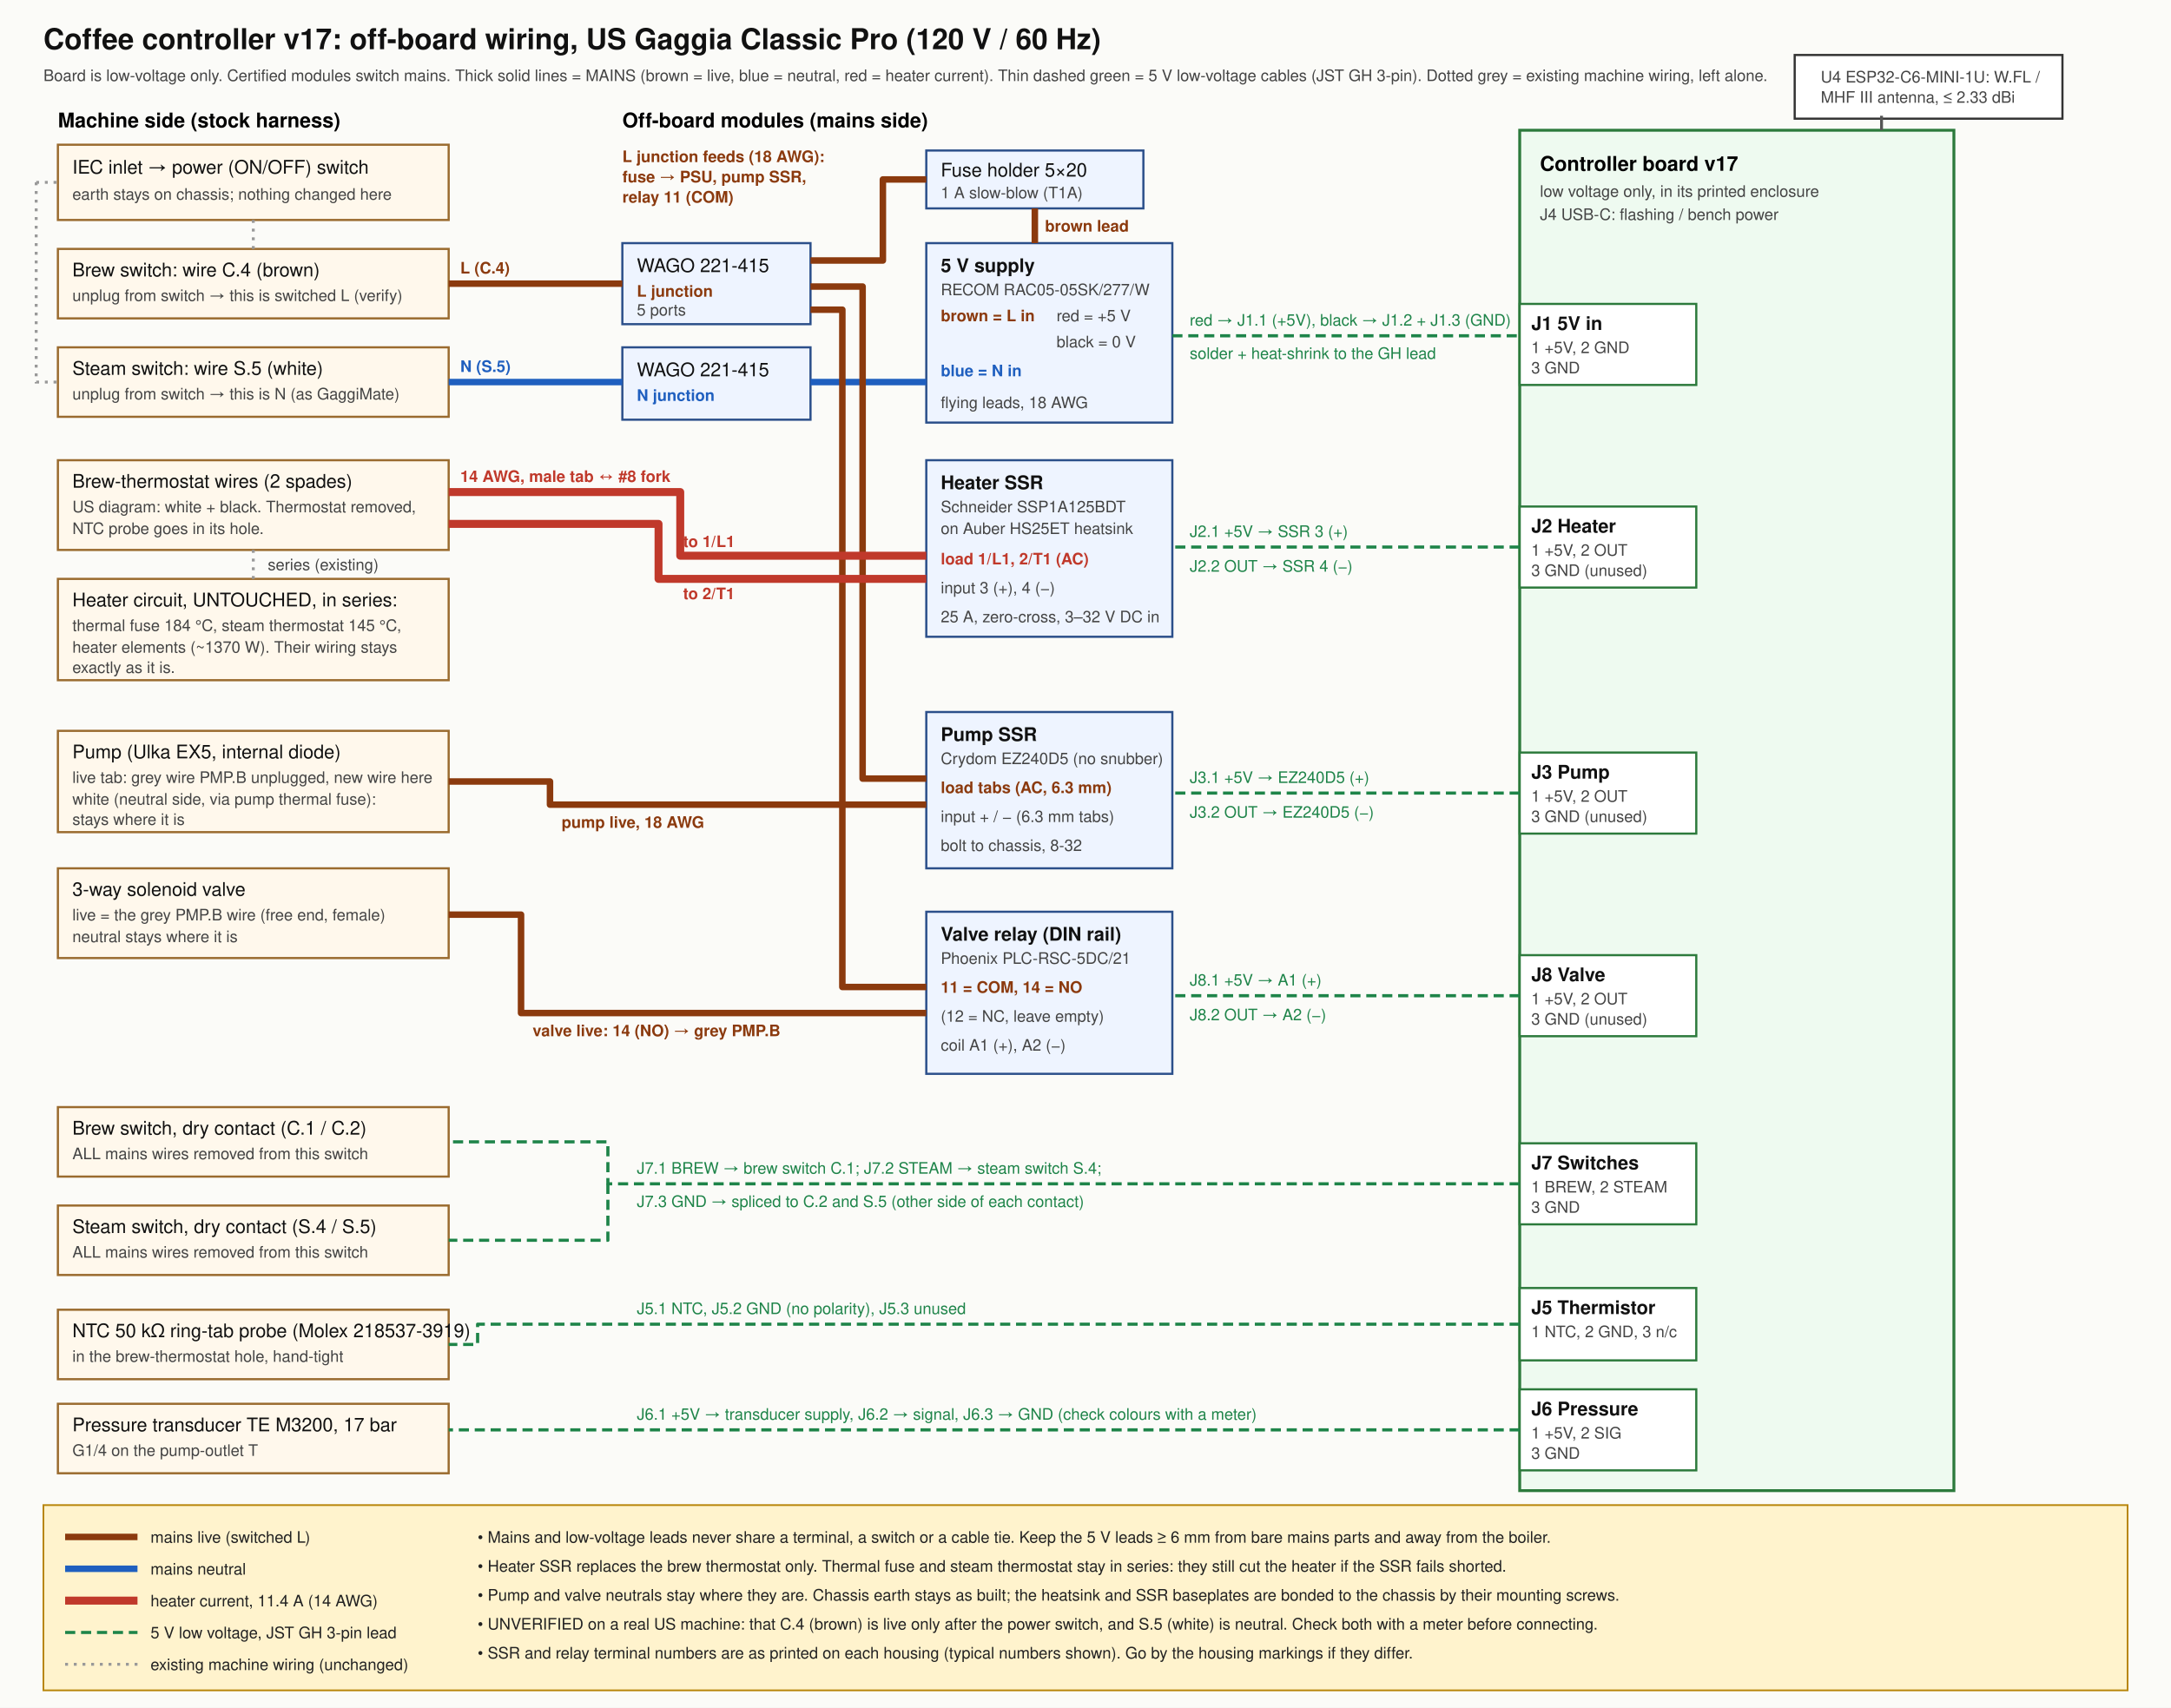
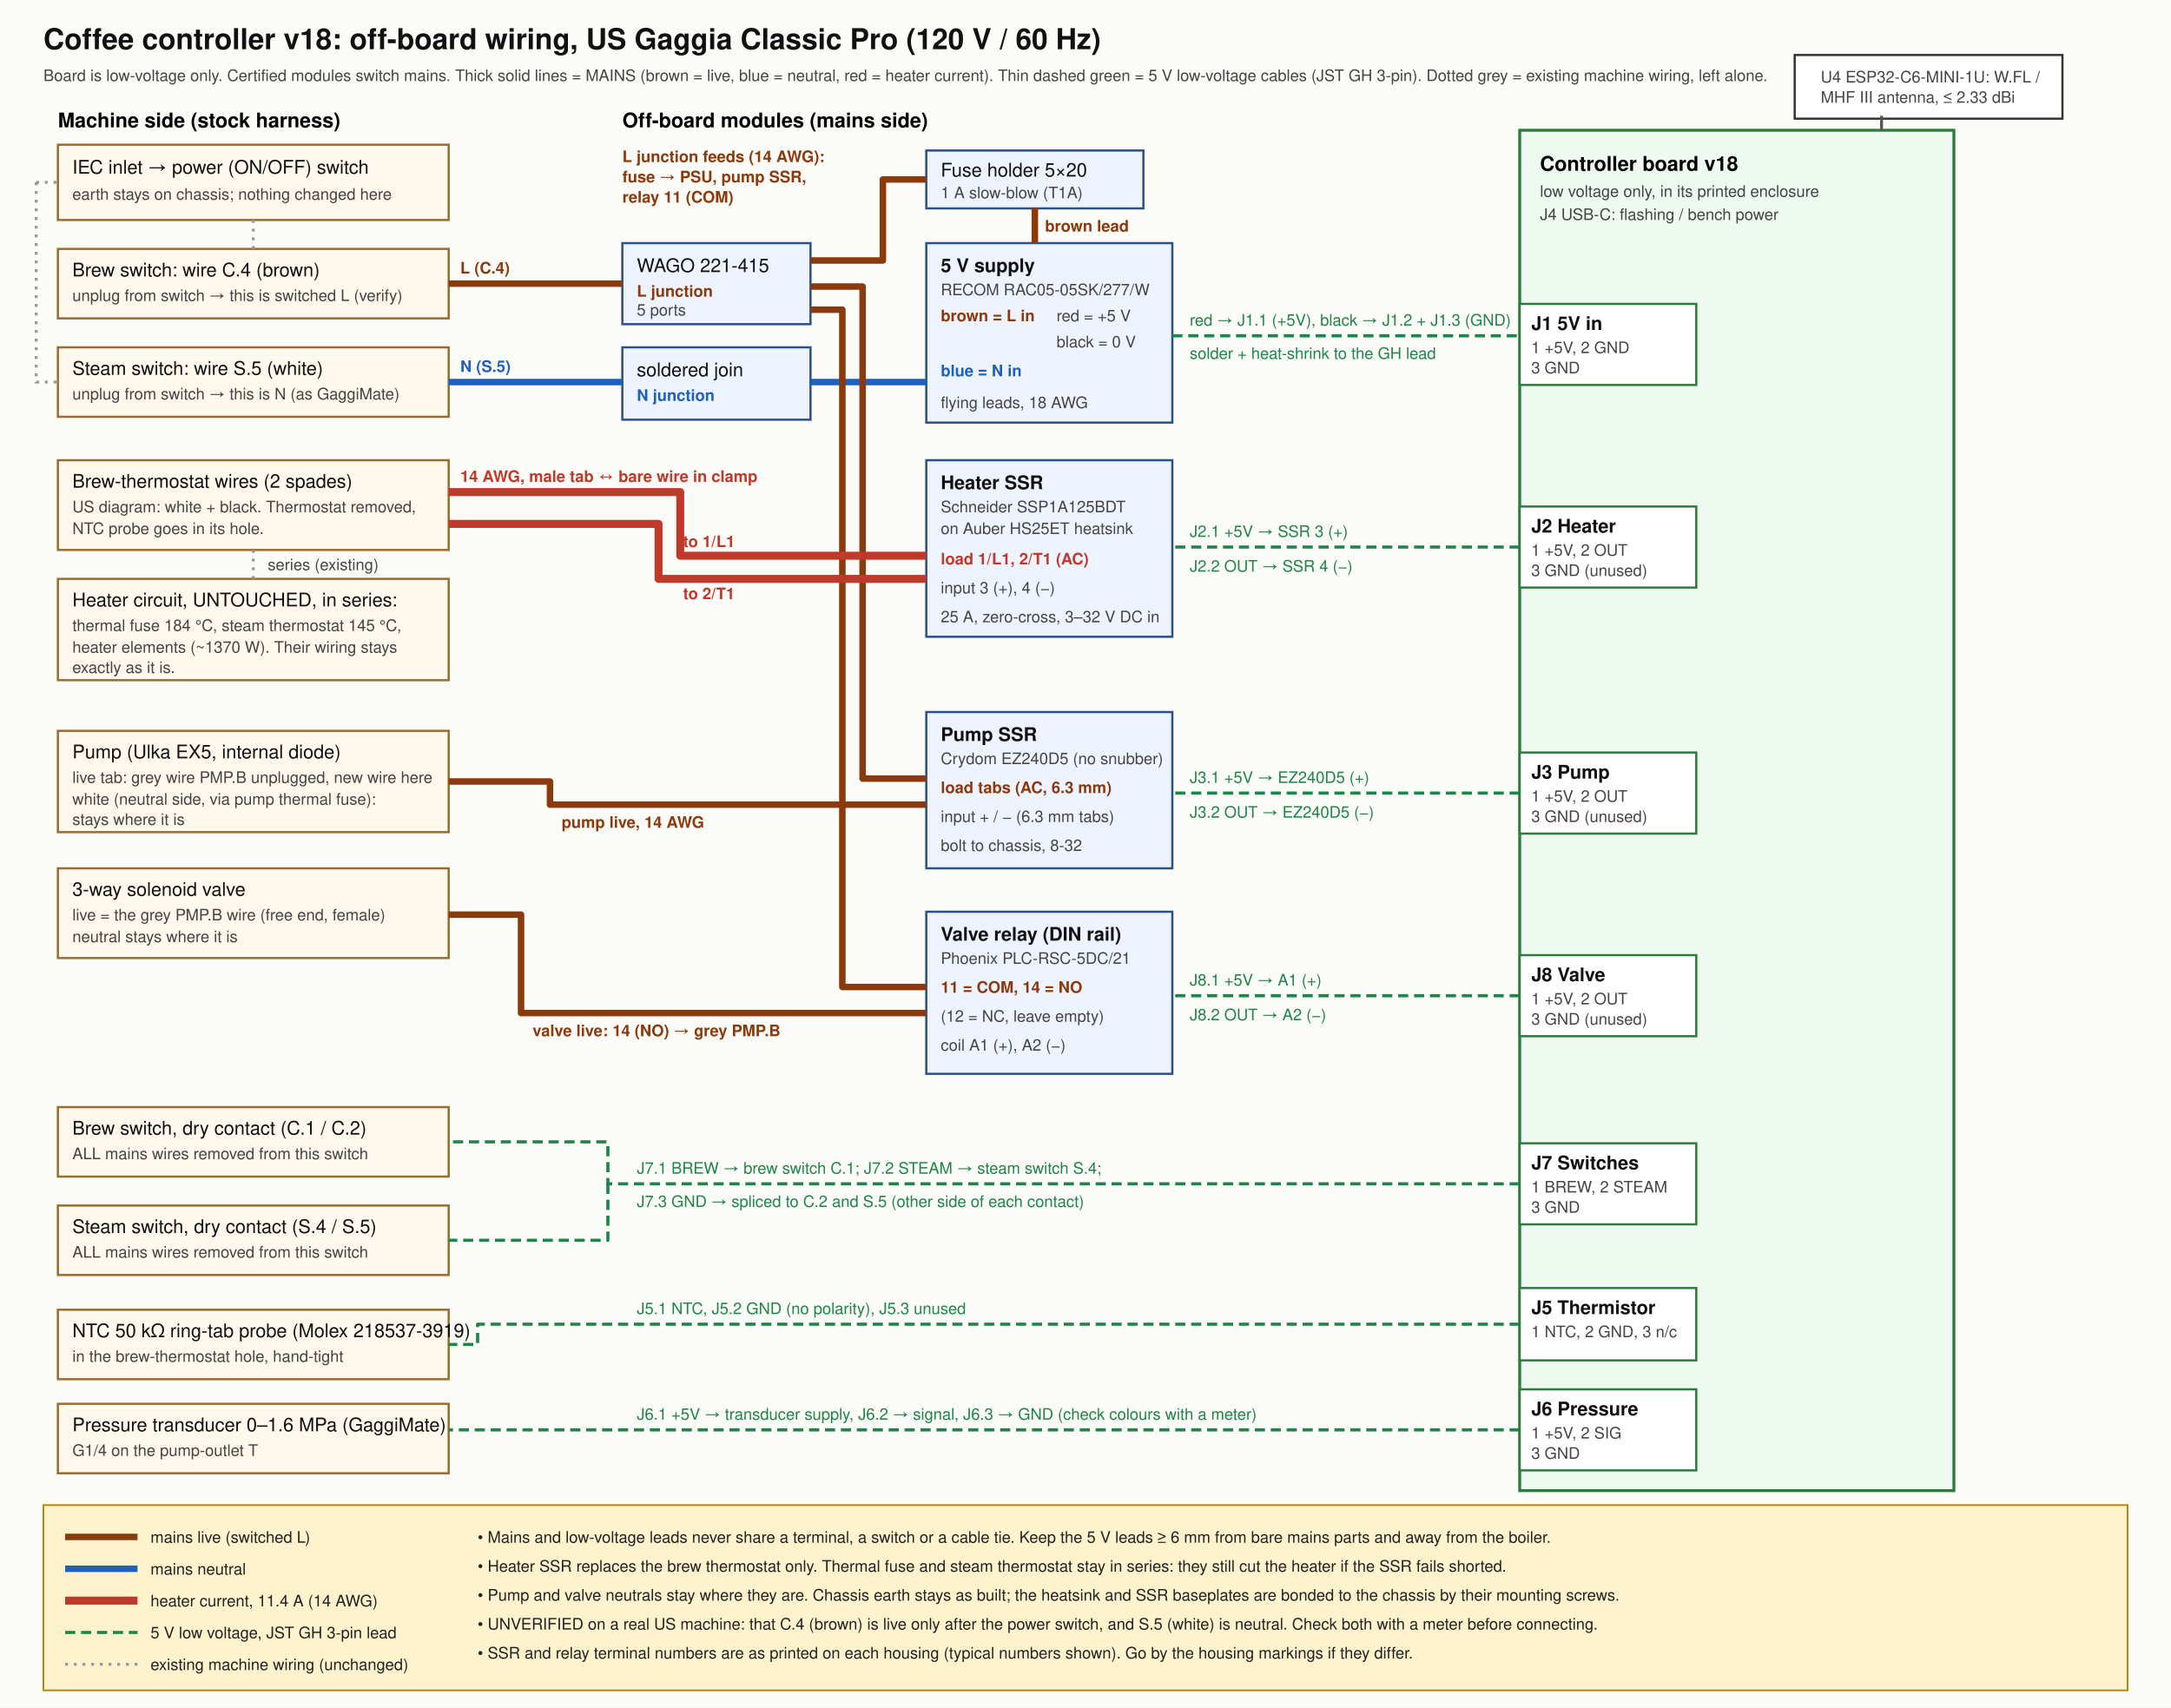
<svg xmlns="http://www.w3.org/2000/svg" width="1500" height="1180" viewBox="0 0 1500 1180" font-family="Helvetica, Arial, sans-serif" font-size="13">
  <defs>
    <marker id="dot" markerWidth="6" markerHeight="6" refX="3" refY="3">
      <circle cx="3" cy="3" r="2.5" fill="#222" />
    </marker>
  </defs>
  <style>
    .box { fill: #ffffff; stroke: #333; stroke-width: 1.5; }
    .mach { fill: #fff8ec; stroke: #9a6b2f; stroke-width: 1.5; }
    .mod { fill: #eef4ff; stroke: #2b4f8a; stroke-width: 1.5; }
    .brd { fill: #eefaf0; stroke: #2c7a3c; stroke-width: 2; }
    .conn { fill: #ffffff; stroke: #2c7a3c; stroke-width: 1.5; }
    .t { fill: #111; }
    .s { fill: #444; font-size: 11px; }
    .h { font-weight: bold; font-size: 14px; }
    .L { fill: none; stroke: #8b3a0e; stroke-width: 4.5; stroke-linejoin: round; }
    .N { fill: none; stroke: #1f5fbf; stroke-width: 4.5; stroke-linejoin: round; }
    .H { fill: none; stroke: #c0392b; stroke-width: 5.5; stroke-linejoin: round; }
    .ex { fill: none; stroke: #999; stroke-width: 2; stroke-dasharray: 2 4; }
    .lv { fill: none; stroke: #1e8449; stroke-width: 2.2; stroke-dasharray: 7 4; stroke-linejoin: round; }
    .lab { font-size: 11px; fill: #222; }
    .labL { font-size: 11px; fill: #8b3a0e; font-weight: bold; }
    .labN { font-size: 11px; fill: #1f5fbf; font-weight: bold; }
    .labH { font-size: 11px; fill: #c0392b; font-weight: bold; }
    .labV { font-size: 11px; fill: #1e8449; }
    .warn { fill: #fff3cd; stroke: #b8860b; stroke-width: 1.2; }
  </style>
  <rect x="0" y="0" width="1500" height="1180" fill="#fbfbf8" />
-   <text x="30" y="34" class="t" font-size="20" font-weight="bold">Coffee controller v17: off-board wiring, US Gaggia Classic Pro (120 V / 60 Hz)</text>
+   <text x="30" y="34" class="t" font-size="20" font-weight="bold">Coffee controller v18: off-board wiring, US Gaggia Classic Pro (120 V / 60 Hz)</text>
  <text x="30" y="56" class="s">Board is low-voltage only. Certified modules switch mains. Thick solid lines = MAINS (brown = live, blue = neutral, red = heater current). Thin dashed green = 5 V low-voltage cables (JST GH 3-pin). Dotted grey = existing machine wiring, left alone.</text>
  <text x="40" y="88" class="h">Machine side (stock harness)</text>
  <rect x="40" y="100" width="270" height="52" class="mach" />
  <text x="50" y="120" class="t">IEC inlet → power (ON/OFF) switch</text>
  <text x="50" y="138" class="s">earth stays on chassis; nothing changed here</text>
  <rect x="40" y="172" width="270" height="48" class="mach" />
  <text x="50" y="191" class="t">Brew switch: wire C.4 (brown)</text>
  <text x="50" y="208" class="s">unplug from switch → this is switched L (verify)</text>
  <rect x="40" y="240" width="270" height="48" class="mach" />
  <text x="50" y="259" class="t">Steam switch: wire S.5 (white)</text>
  <text x="50" y="276" class="s">unplug from switch → this is N (as GaggiMate)</text>
  <rect x="40" y="318" width="270" height="62" class="mach" />
  <text x="50" y="337" class="t">Brew-thermostat wires (2 spades)</text>
  <text x="50" y="354" class="s">US diagram: white + black. Thermostat removed,</text>
  <text x="50" y="369" class="s">NTC probe goes in its hole.</text>
  <rect x="40" y="400" width="270" height="70" class="mach" />
  <text x="50" y="419" class="t">Heater circuit, UNTOUCHED, in series:</text>
  <text x="50" y="436" class="s">thermal fuse 184 °C, steam thermostat 145 °C,</text>
  <text x="50" y="451" class="s">heater elements (~1370 W). Their wiring stays</text>
  <text x="50" y="465" class="s">exactly as it is.</text>
  <rect x="40" y="505" width="270" height="70" class="mach" />
  <text x="50" y="524" class="t">Pump (Ulka EX5, internal diode)</text>
  <text x="50" y="541" class="s">live tab: grey wire PMP.B unplugged, new wire here</text>
  <text x="50" y="556" class="s">white (neutral side, via pump thermal fuse):</text>
  <text x="50" y="570" class="s">stays where it is</text>
  <rect x="40" y="600" width="270" height="62" class="mach" />
  <text x="50" y="619" class="t">3-way solenoid valve</text>
  <text x="50" y="636" class="s">live = the grey PMP.B wire (free end, female)</text>
  <text x="50" y="651" class="s">neutral stays where it is</text>
  <rect x="40" y="765" width="270" height="48" class="mach" />
  <text x="50" y="784" class="t">Brew switch, dry contact (C.1 / C.2)</text>
  <text x="50" y="801" class="s">ALL mains wires removed from this switch</text>
  <rect x="40" y="833" width="270" height="48" class="mach" />
  <text x="50" y="852" class="t">Steam switch, dry contact (S.4 / S.5)</text>
  <text x="50" y="869" class="s">ALL mains wires removed from this switch</text>
  <rect x="40" y="905" width="270" height="48" class="mach" />
  <text x="50" y="924" class="t">NTC 50 kΩ ring-tab probe (Molex 218537-3919)</text>
  <text x="50" y="941" class="s">in the brew-thermostat hole, hand-tight</text>
  <rect x="40" y="970" width="270" height="48" class="mach" />
-   <text x="50" y="989" class="t">Pressure transducer TE M3200, 17 bar</text>
+   <text x="50" y="989" class="t">Pressure transducer 0–1.6 MPa (GaggiMate)</text>
  <text x="50" y="1006" class="s">G1/4 on the pump-outlet T</text>
  <path class="ex" d="M 175 152 L 175 172" />
  <path class="ex" d="M 25 126 L 25 264 L 40 264" />
  <path class="ex" d="M 25 126 L 40 126" />
  <path class="ex" d="M 175 380 L 175 400" />
  <text x="185" y="394" class="s">series (existing)</text>
  <text x="430" y="88" class="h">Off-board modules (mains side)</text>
  <rect x="430" y="168" width="130" height="56" class="mod" />
  <text x="440" y="188" class="t">WAGO 221-415</text>
  <text x="440" y="205" class="labL">L junction</text>
  <text x="440" y="218" class="s">5 ports</text>
  <rect x="430" y="240" width="130" height="50" class="mod" />
-   <text x="440" y="260" class="t">WAGO 221-415</text>
+   <text x="440" y="260" class="t">soldered join</text>
  <text x="440" y="277" class="labN">N junction</text>
  <rect x="640" y="104" width="150" height="40" class="mod" />
  <text x="650" y="122" class="t">Fuse holder 5×20</text>
  <text x="650" y="137" class="s">1 A slow-blow (T1A)</text>
  <rect x="640" y="168" width="170" height="124" class="mod" />
  <text x="650" y="188" class="t" font-weight="bold">5 V supply</text>
  <text x="650" y="204" class="s">RECOM RAC05-05SK/277/W</text>
  <text x="650" y="222" class="labL">brown = L in</text>
  <text x="650" y="260" class="labN">blue = N in</text>
  <text x="730" y="222" class="s">red = +5 V</text>
  <text x="730" y="240" class="s">black = 0 V</text>
  <text x="650" y="282" class="s">flying leads, 18 AWG</text>
  <rect x="640" y="318" width="170" height="122" class="mod" />
  <text x="650" y="338" class="t" font-weight="bold">Heater SSR</text>
  <text x="650" y="354" class="s">Schneider SSP1A125BDT</text>
  <text x="650" y="369" class="s">on Auber HS25ET heatsink</text>
  <text x="650" y="390" class="labH">load 1/L1, 2/T1 (AC)</text>
  <text x="650" y="410" class="s">input 3 (+), 4 (−)</text>
  <text x="650" y="430" class="s">25 A, zero-cross, 3–32 V DC in</text>
  <rect x="640" y="492" width="170" height="108" class="mod" />
  <text x="650" y="512" class="t" font-weight="bold">Pump SSR</text>
  <text x="650" y="528" class="s">Crydom EZ240D5 (no snubber)</text>
  <text x="650" y="548" class="labL">load tabs (AC, 6.3 mm)</text>
  <text x="650" y="568" class="s">input + / − (6.3 mm tabs)</text>
  <text x="650" y="588" class="s">bolt to chassis, 8-32</text>
  <rect x="640" y="630" width="170" height="112" class="mod" />
  <text x="650" y="650" class="t" font-weight="bold">Valve relay (DIN rail)</text>
  <text x="650" y="666" class="s">Phoenix PLC-RSC-5DC/21</text>
  <text x="650" y="686" class="labL">11 = COM, 14 = NO</text>
  <text x="650" y="706" class="s">(12 = NC, leave empty)</text>
  <text x="650" y="726" class="s">coil A1 (+), A2 (−)</text>
  <rect x="1050" y="90" width="300" height="940" class="brd" />
-   <text x="1064" y="118" class="h">Controller board v17</text>
+   <text x="1064" y="118" class="h">Controller board v18</text>
  <text x="1064" y="136" class="s">low voltage only, in its printed enclosure</text>
  <text x="1064" y="152" class="s">J4 USB-C: flashing / bench power</text>
  <rect x="1240" y="38" width="185" height="44" class="box" />
  <text x="1258" y="57" class="s">U4 ESP32-C6-MINI-1U: W.FL /</text>
  <text x="1258" y="71" class="s">MHF III antenna, ≤ 2.33 dBi</text>
  <path d="M 1300 80 L 1300 90" stroke="#555" stroke-width="2" />
  <rect x="1050" y="210" width="122" height="56" class="conn" />
  <text x="1058" y="228" class="t" font-weight="bold">J1 5V in</text>
  <text x="1058" y="244" class="s">1 +5V, 2 GND</text>
  <text x="1058" y="258" class="s">3 GND</text>
  <rect x="1050" y="350" width="122" height="56" class="conn" />
  <text x="1058" y="368" class="t" font-weight="bold">J2 Heater</text>
  <text x="1058" y="384" class="s">1 +5V, 2 OUT</text>
  <text x="1058" y="398" class="s">3 GND (unused)</text>
  <rect x="1050" y="520" width="122" height="56" class="conn" />
  <text x="1058" y="538" class="t" font-weight="bold">J3 Pump</text>
  <text x="1058" y="554" class="s">1 +5V, 2 OUT</text>
  <text x="1058" y="568" class="s">3 GND (unused)</text>
  <rect x="1050" y="660" width="122" height="56" class="conn" />
  <text x="1058" y="678" class="t" font-weight="bold">J8 Valve</text>
  <text x="1058" y="694" class="s">1 +5V, 2 OUT</text>
  <text x="1058" y="708" class="s">3 GND (unused)</text>
  <rect x="1050" y="790" width="122" height="56" class="conn" />
  <text x="1058" y="808" class="t" font-weight="bold">J7 Switches</text>
  <text x="1058" y="824" class="s">1 BREW, 2 STEAM</text>
  <text x="1058" y="838" class="s">3 GND</text>
  <rect x="1050" y="890" width="122" height="50" class="conn" />
  <text x="1058" y="908" class="t" font-weight="bold">J5 Thermistor</text>
  <text x="1058" y="924" class="s">1 NTC, 2 GND, 3 n/c</text>
  <rect x="1050" y="960" width="122" height="56" class="conn" />
  <text x="1058" y="978" class="t" font-weight="bold">J6 Pressure</text>
  <text x="1058" y="994" class="s">1 +5V, 2 SIG</text>
  <text x="1058" y="1008" class="s">3 GND</text>
  <path class="L" d="M 310 196 L 430 196" />
  <text x="318" y="189" class="labL">L (C.4)</text>
  <path class="N" d="M 310 264 L 430 264" />
  <text x="318" y="257" class="labN">N (S.5)</text>
  <path class="L" d="M 560 180 L 610 180 L 610 124 L 640 124" />
  <path class="L" d="M 715 144 L 715 168" />
  <text x="722" y="160" class="labL">brown lead</text>
  <path class="N" d="M 560 264 L 640 264" />
  <path class="L" d="M 560 198 L 596 198 L 596 538 L 640 538" />
  <path class="L" d="M 560 214 L 582 214 L 582 682 L 640 682" />
-   <text x="430" y="112" class="labL">L junction feeds (18 AWG):</text>
+   <text x="430" y="112" class="labL">L junction feeds (14 AWG):</text>
  <text x="430" y="126" class="labL">fuse → PSU, pump SSR,</text>
  <text x="430" y="140" class="labL">relay 11 (COM)</text>
  <path class="H" d="M 310 340 L 470 340 L 470 384 L 640 384" />
  <path class="H" d="M 310 362 L 455 362 L 455 400 L 640 400" />
-   <text x="318" y="333" class="labH">14 AWG, male tab ↔ #8 fork</text>
+   <text x="318" y="333" class="labH">14 AWG, male tab ↔ bare wire in clamp</text>
  <text x="472" y="378" class="labH">to 1/L1</text>
  <text x="472" y="414" class="labH">to 2/T1</text>
  <path class="L" d="M 640 556 L 380 556 L 380 540 L 310 540" />
-   <text x="388" y="572" class="labL">pump live, 18 AWG</text>
+   <text x="388" y="572" class="labL">pump live, 14 AWG</text>
  <path class="L" d="M 640 700 L 360 700 L 360 632 L 310 632" />
  <text x="368" y="716" class="labL">valve live: 14 (NO) → grey PMP.B</text>
  <path class="lv" d="M 810 232 L 1050 232" />
  <text x="822" y="225" class="labV">red → J1.1 (+5V), black → J1.2 + J1.3 (GND)</text>
  <text x="822" y="248" class="labV">solder + heat-shrink to the GH lead</text>
  <path class="lv" d="M 1050 378 L 810 378" />
  <text x="822" y="371" class="labV">J2.1 +5V → SSR 3 (+)</text>
  <text x="822" y="395" class="labV">J2.2 OUT → SSR 4 (−)</text>
  <path class="lv" d="M 1050 548 L 810 548" />
  <text x="822" y="541" class="labV">J3.1 +5V → EZ240D5 (+)</text>
  <text x="822" y="565" class="labV">J3.2 OUT → EZ240D5 (−)</text>
  <path class="lv" d="M 1050 688 L 810 688" />
  <text x="822" y="681" class="labV">J8.1 +5V → A1 (+)</text>
  <text x="822" y="705" class="labV">J8.2 OUT → A2 (−)</text>
  <path class="lv" d="M 1050 818 L 420 818 L 420 789 L 310 789" />
  <path class="lv" d="M 420 818 L 420 857 L 310 857" />
  <text x="440" y="811" class="labV">J7.1 BREW → brew switch C.1; J7.2 STEAM → steam switch S.4;</text>
  <text x="440" y="834" class="labV">J7.3 GND → spliced to C.2 and S.5 (other side of each contact)</text>
  <path class="lv" d="M 1050 915 L 330 915 L 330 929 L 310 929" />
  <text x="440" y="908" class="labV">J5.1 NTC, J5.2 GND (no polarity), J5.3 unused</text>
  <path class="lv" d="M 1050 988 L 310 988" />
  <text x="440" y="981" class="labV">J6.1 +5V → transducer supply, J6.2 → signal, J6.3 → GND (check colours with a meter)</text>
  <rect x="30" y="1040" width="1440" height="128" class="warn" />
  <path class="L" d="M 45 1062 L 95 1062" />
  <text x="104" y="1066" class="lab">mains live (switched L)</text>
  <path class="N" d="M 45 1084 L 95 1084" />
  <text x="104" y="1088" class="lab">mains neutral</text>
  <path class="H" d="M 45 1106 L 95 1106" />
  <text x="104" y="1110" class="lab">heater current, 11.4 A (14 AWG)</text>
  <path class="lv" d="M 45 1128 L 95 1128" />
  <text x="104" y="1132" class="lab">5 V low voltage, JST GH 3-pin lead</text>
  <path class="ex" d="M 45 1150 L 95 1150" />
  <text x="104" y="1154" class="lab">existing machine wiring (unchanged)</text>
  <text x="330" y="1066" class="lab">• Mains and low-voltage leads never share a terminal, a switch or a cable tie. Keep the 5 V leads ≥ 6 mm from bare mains parts and away from the boiler.</text>
  <text x="330" y="1086" class="lab">• Heater SSR replaces the brew thermostat only. Thermal fuse and steam thermostat stay in series: they still cut the heater if the SSR fails shorted.</text>
  <text x="330" y="1106" class="lab">• Pump and valve neutrals stay where they are. Chassis earth stays as built; the heatsink and SSR baseplates are bonded to the chassis by their mounting screws.</text>
  <text x="330" y="1126" class="lab">• UNVERIFIED on a real US machine: that C.4 (brown) is live only after the power switch, and S.5 (white) is neutral. Check both with a meter before connecting.</text>
  <text x="330" y="1146" class="lab">• SSR and relay terminal numbers are as printed on each housing (typical numbers shown). Go by the housing markings if they differ.</text>
</svg>
